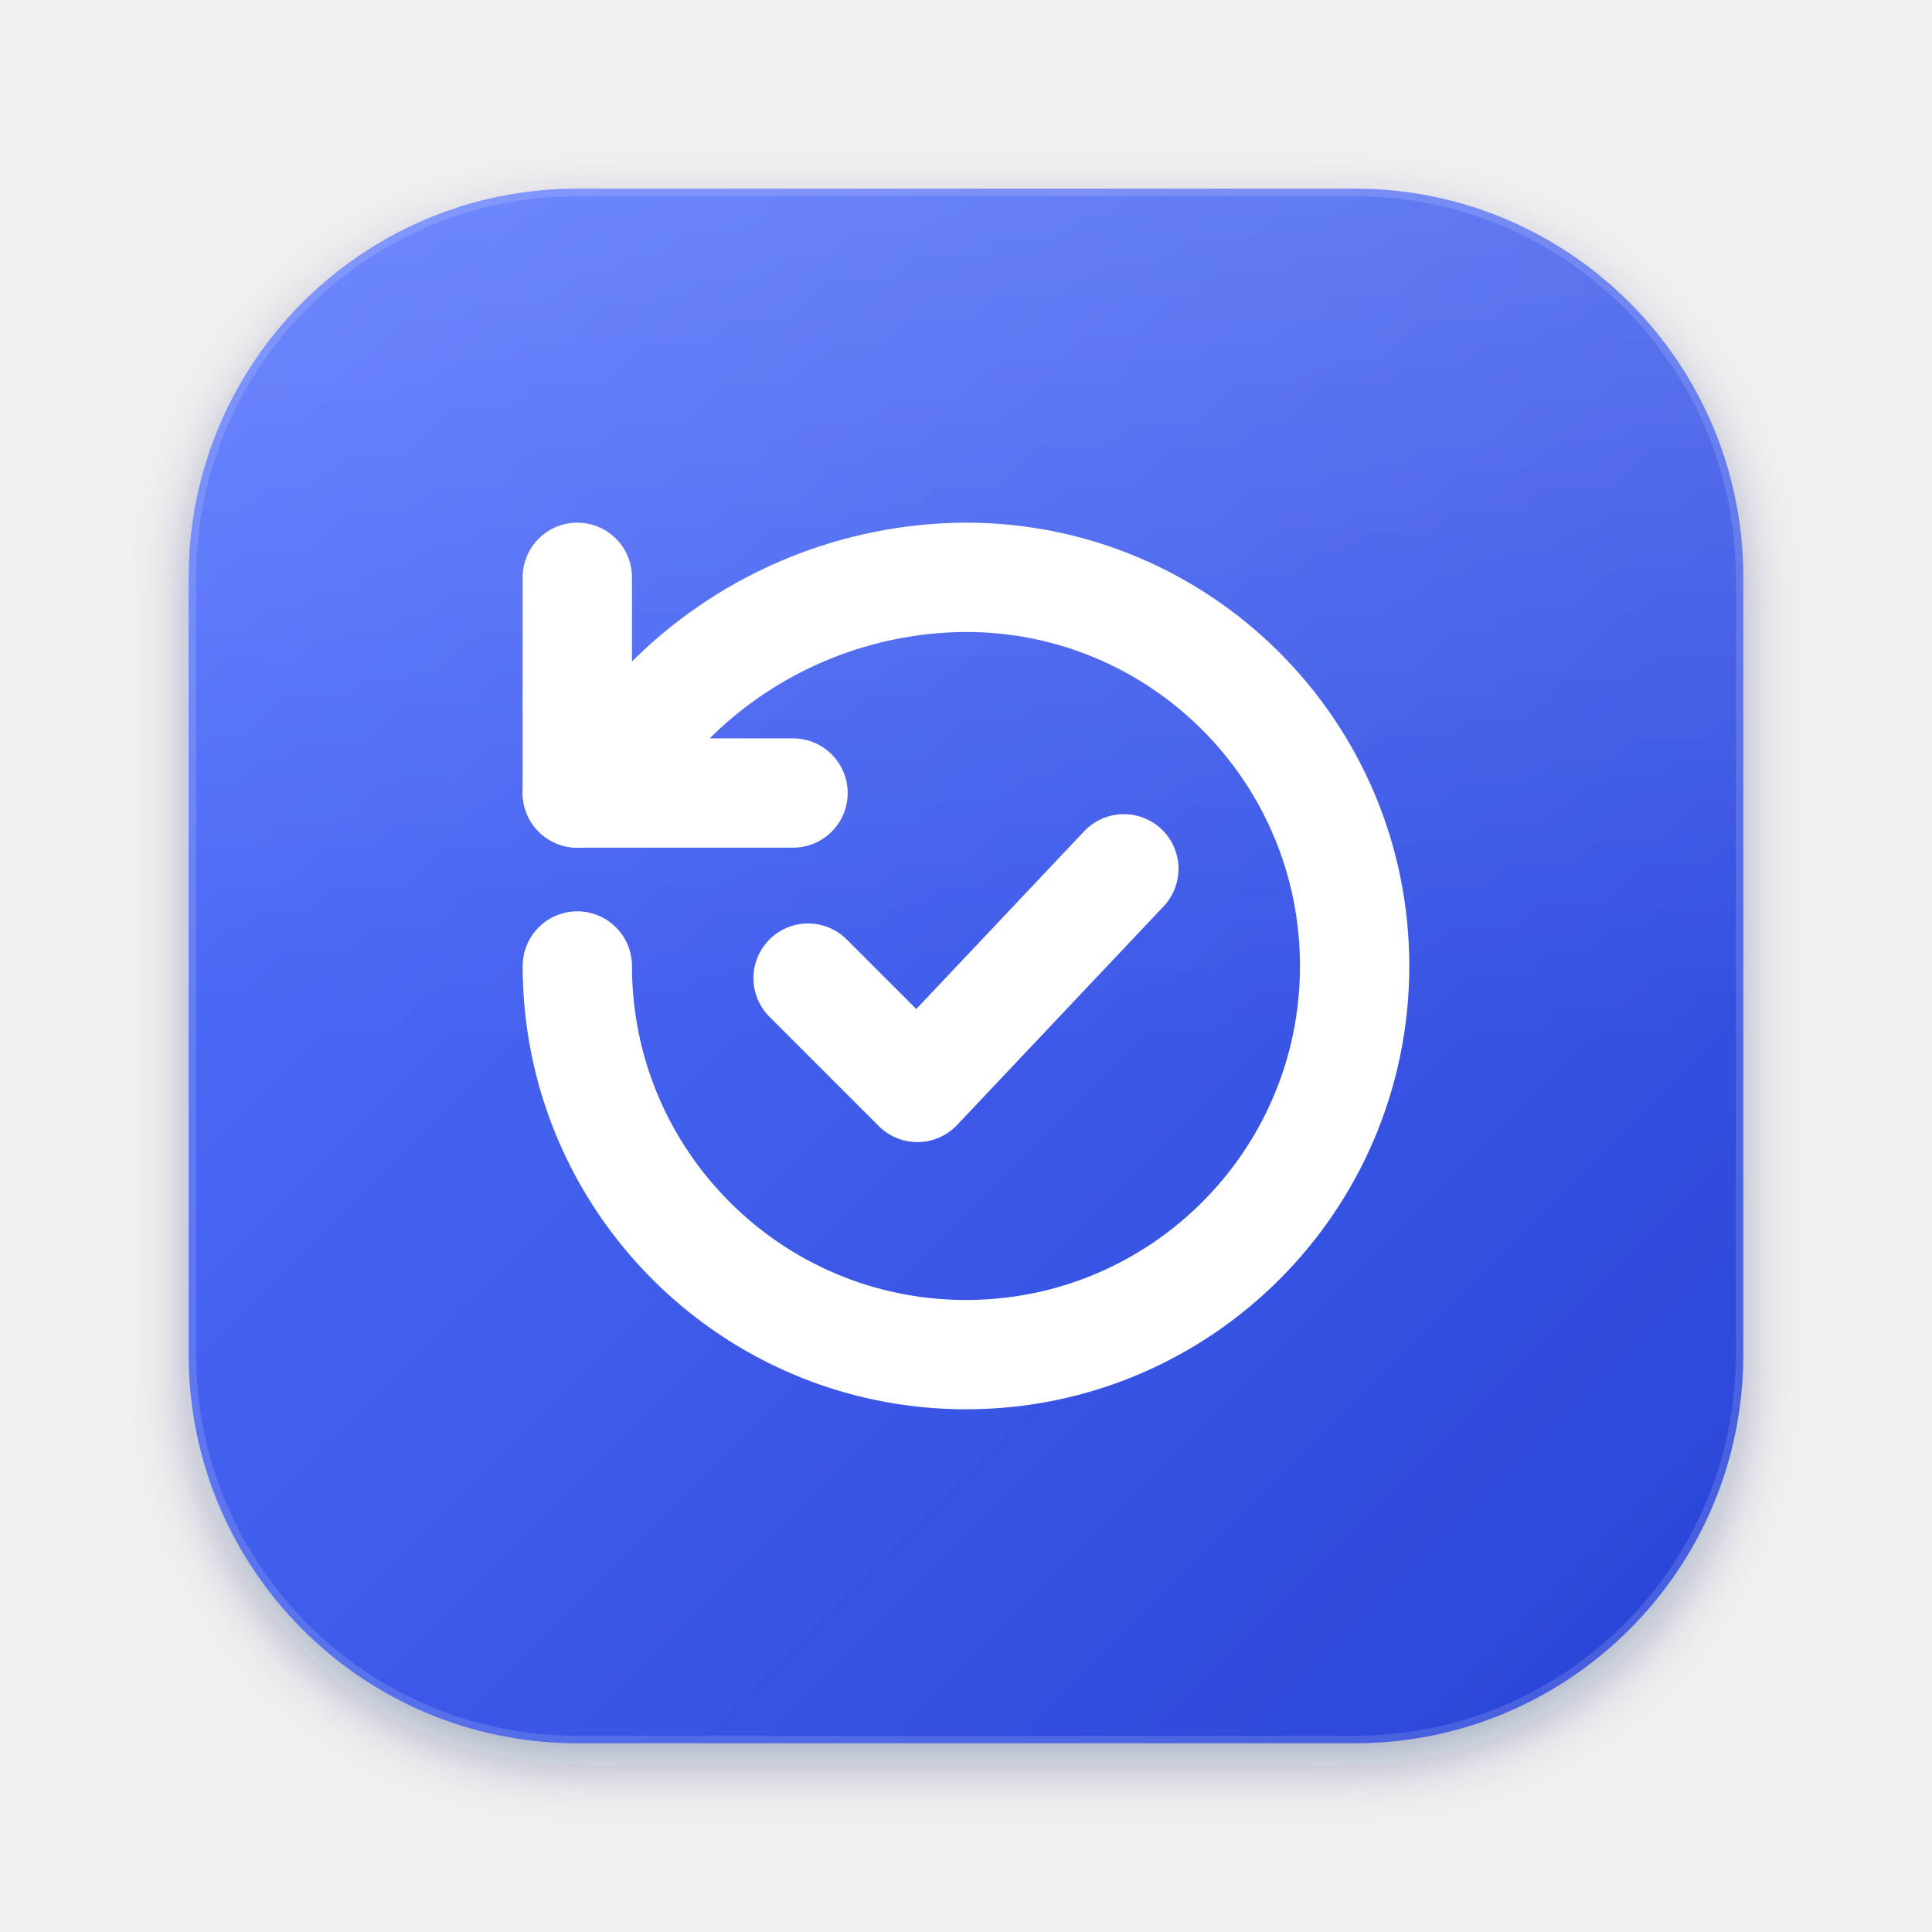
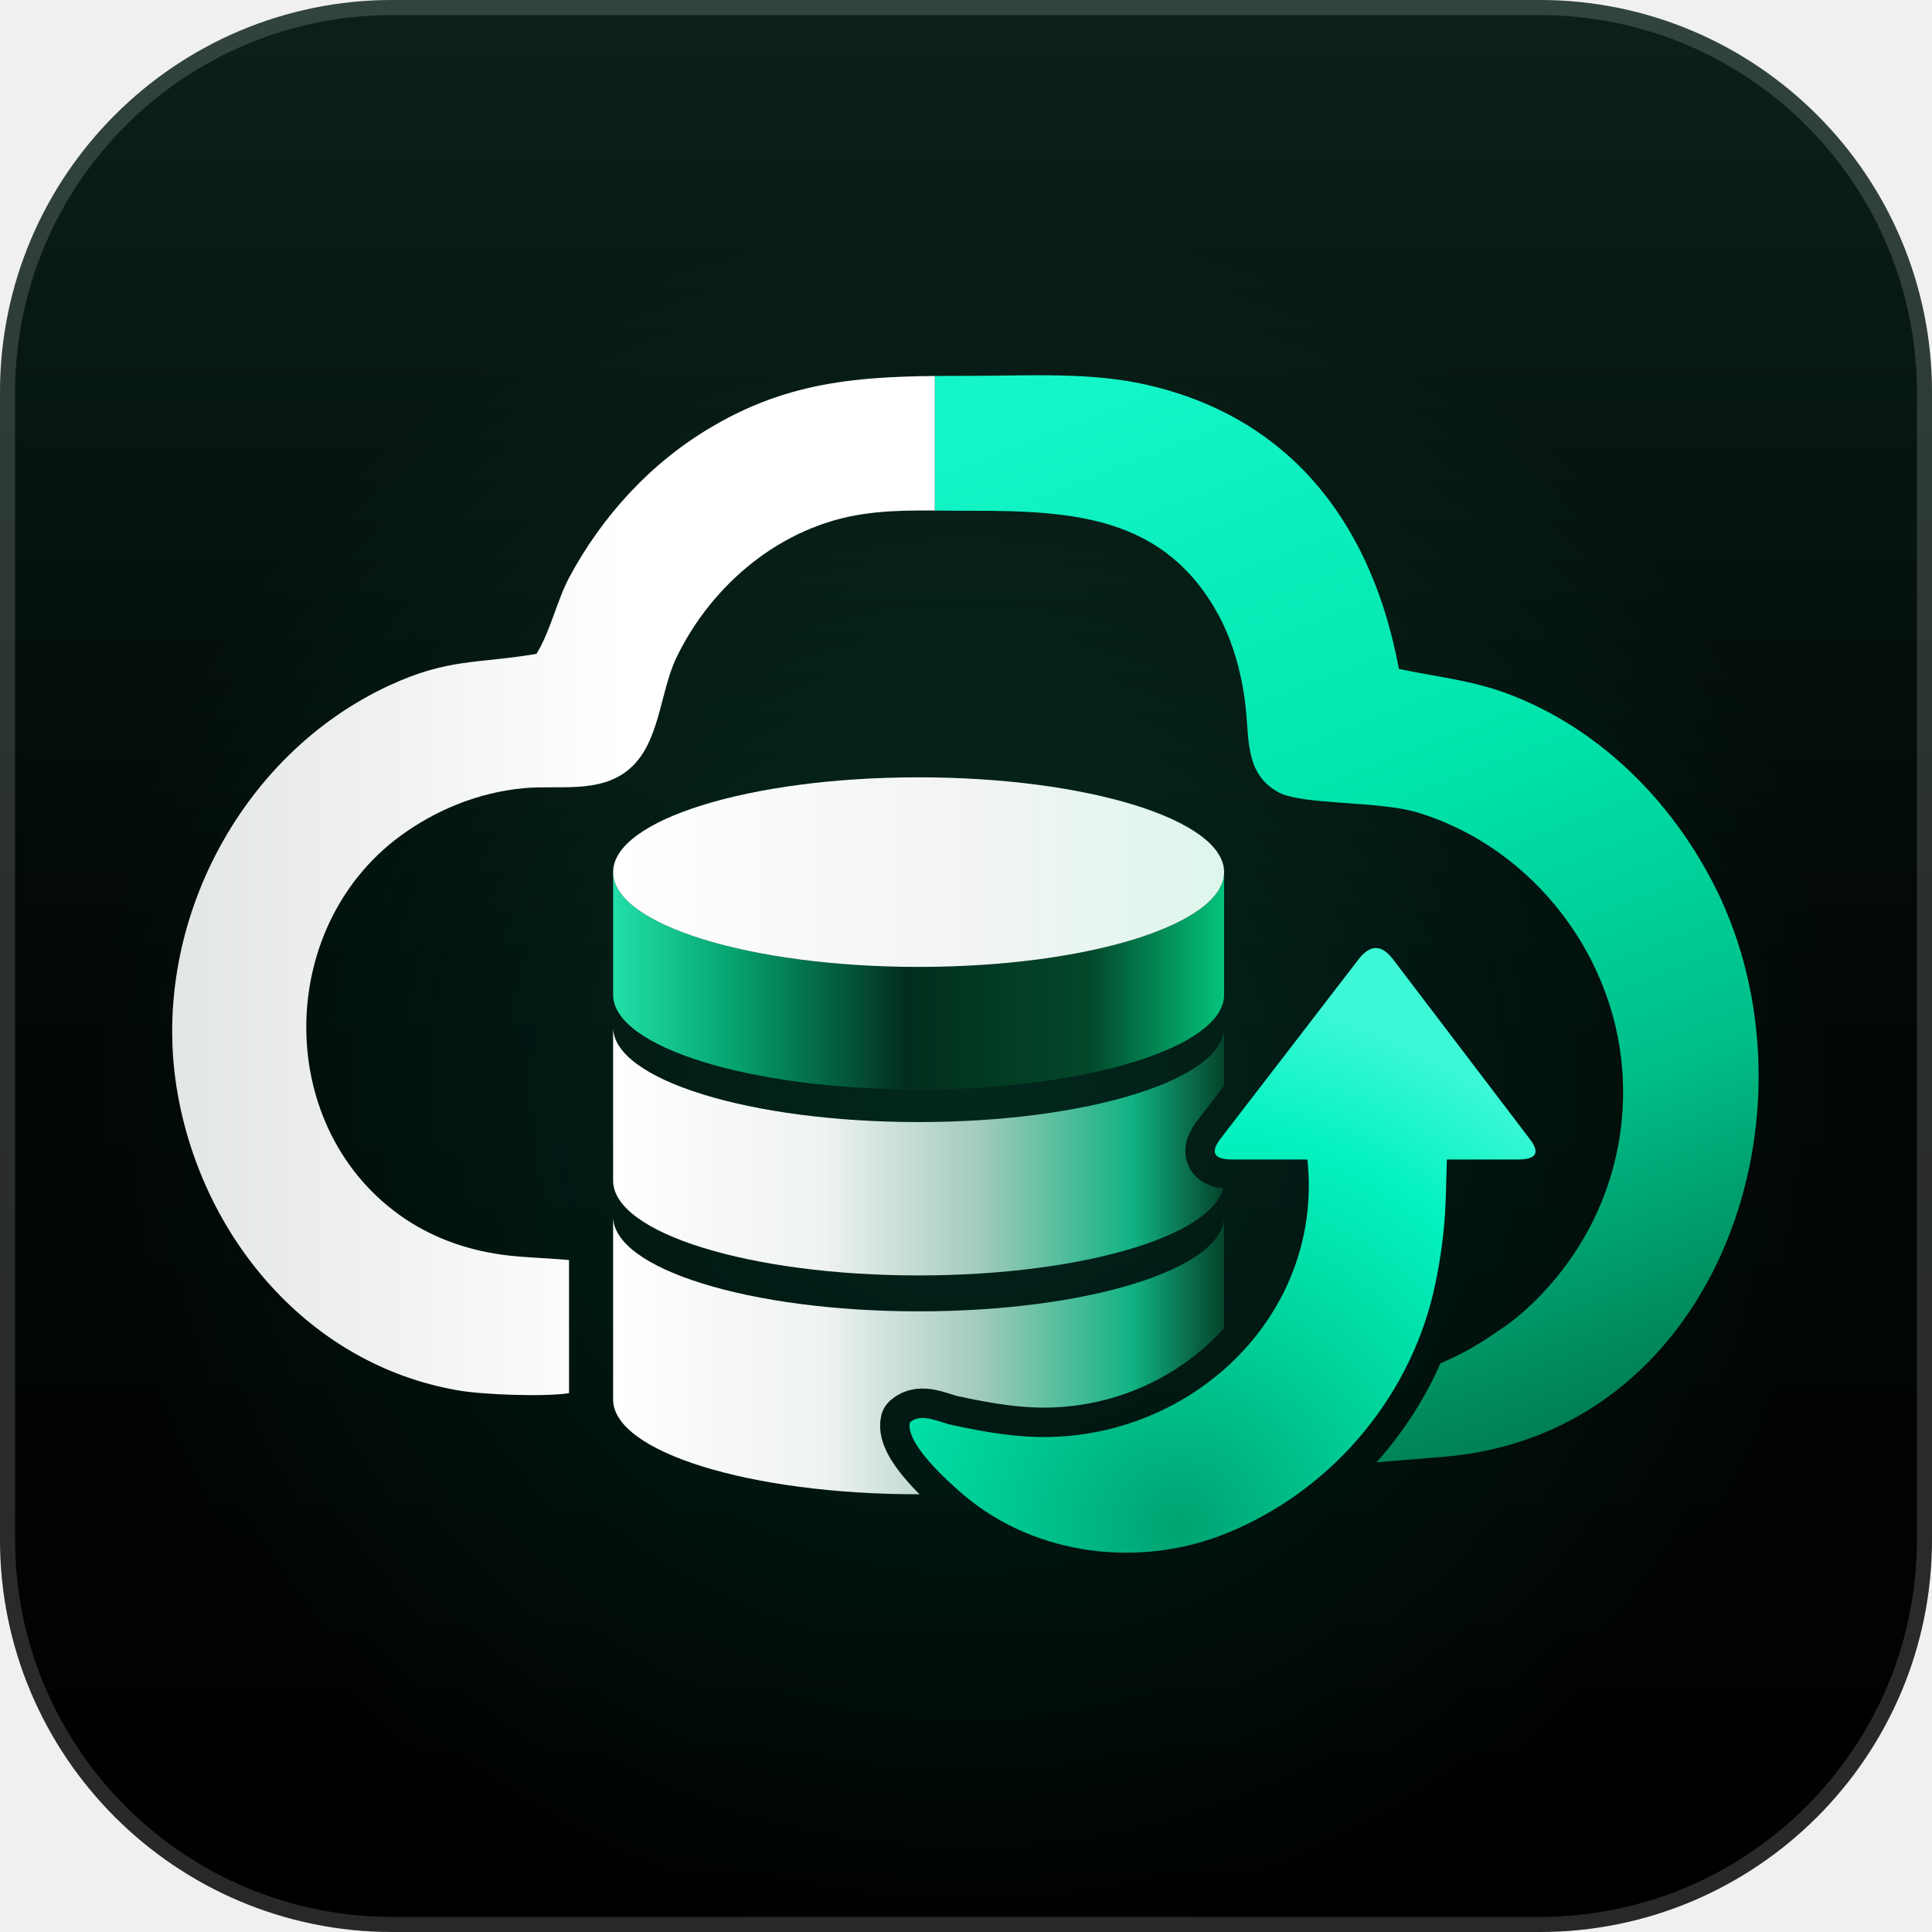
- <svg xmlns="http://www.w3.org/2000/svg" viewBox="-3.883 -3.883 39.767 39.767" width="1024" height="1024" fill="none">
+ <svg xmlns="http://www.w3.org/2000/svg" viewBox="0 0 64 64" width="1024" height="1024" fill="none" role="img" aria-label="BC Backup">
  <defs>
-     <linearGradient id="g" x1="0" y1="0" x2="32" y2="32" gradientUnits="userSpaceOnUse">
-       <stop offset="0" stop-color="#5674FF" />
-       <stop offset="1" stop-color="#2843D6" />
+     <linearGradient id="bcm-bg" x1="0" y1="0" x2="0" y2="64" gradientUnits="userSpaceOnUse">
+       <stop offset="0" stop-color="#0B2119" />
+       <stop offset=".5" stop-color="#020806" />
+       <stop offset="1" stop-color="#000" />
    </linearGradient>
-     <linearGradient id="s" x1="0" y1="0" x2="0" y2="32" gradientUnits="userSpaceOnUse">
-       <stop offset="0" stop-color="#fff" stop-opacity=".16" />
-       <stop offset=".55" stop-color="#fff" stop-opacity="0" />
+     <radialGradient id="bcm-gl" cx="32" cy="36" r="29" gradientUnits="userSpaceOnUse">
+       <stop offset="0" stop-color="#00D9A0" stop-opacity=".16" />
+       <stop offset="1" stop-color="#00D9A0" stop-opacity="0" />
+     </radialGradient>
+     <linearGradient id="bcm-w" x1="5.55" y1="0" x2="20.69" y2="0" gradientUnits="userSpaceOnUse">
+       <stop offset="0" stop-color="#E2E6E4" />
+       <stop offset="1" stop-color="#fff" />
    </linearGradient>
-     <filter id="f" x="-20%" y="-20%" width="140%" height="150%">
-       <feDropShadow dx="0" dy=".45" stdDeviation=".55" flood-color="#0B1A66" flood-opacity=".30" />
-     </filter>
+     <linearGradient id="bcm-m" x1="35.84" y1="12.5" x2="49.91" y2="48.74" gradientUnits="userSpaceOnUse">
+       <stop offset="0" stop-color="#14F6C8" />
+       <stop offset=".42" stop-color="#00E4AC" />
+       <stop offset=".72" stop-color="#00BF89" />
+       <stop offset="1" stop-color="#007A4F" />
+     </linearGradient>
+     <radialGradient id="bcm-a" cx="39.09" cy="50.64" r="17.85" gradientUnits="userSpaceOnUse">
+       <stop offset="0" stop-color="#00A271" />
+       <stop offset=".42" stop-color="#00D49B" />
+       <stop offset=".75" stop-color="#03F2C0" />
+       <stop offset="1" stop-color="#3CF8D6" />
+     </radialGradient>
+     <linearGradient id="bcm-t" x1="20.31" y1="0" x2="40.55" y2="0" gradientUnits="userSpaceOnUse">
+       <stop offset="0" stop-color="#fff" />
+       <stop offset=".6" stop-color="#F1F4F3" />
+       <stop offset="1" stop-color="#DDF6EC" />
+     </linearGradient>
+     <linearGradient id="bcm-d1" x1="20.31" y1="0" x2="40.55" y2="0" gradientUnits="userSpaceOnUse">
+       <stop offset="0" stop-color="#22E0A8" />
+       <stop offset=".2" stop-color="#05A26F" />
+       <stop offset=".48" stop-color="#022E1D" />
+       <stop offset=".78" stop-color="#03482A" />
+       <stop offset="1" stop-color="#04C47C" />
+     </linearGradient>
+     <linearGradient id="bcm-d2" x1="20.31" y1="0" x2="40.55" y2="0" gradientUnits="userSpaceOnUse">
+       <stop offset="0" stop-color="#fff" />
+       <stop offset=".35" stop-color="#EEF2F0" />
+       <stop offset=".6" stop-color="#A2CBBB" />
+       <stop offset=".85" stop-color="#11B283" />
+       <stop offset="1" stop-color="#05432A" />
+     </linearGradient>
+     <clipPath id="bcm-l">
+       <rect width="30.97" height="64" />
+     </clipPath>
+     <clipPath id="bcm-r">
+       <rect x="30.97" width="33.03" height="64" />
+     </clipPath>
+     <mask id="bcm-k" maskUnits="userSpaceOnUse" x="0" y="0" width="64" height="64">
+       <rect width="64" height="64" fill="#fff" />
+       <path d="M43.31 38.41L40.82 38.41Q39.9 38.41 40.44 37.71L44.98 31.81Q45.58 31 46.17 31.81L50.66 37.71Q51.21 38.41 50.29 38.41L47.93 38.41C47.91 39.01 47.9 39.62 47.87 40.2C47.81 41.08 47.68 41.96 47.48 42.83C46.63 46.4 44.05 49.39 40.66 50.78C37.78 51.96 34.3 51.55 31.91 49.51C31.39 49.07 29.99 47.81 30.14 47.12C30.52 46.78 31.11 47.12 31.56 47.21C32.72 47.46 33.88 47.66 35.08 47.59C39.84 47.33 43.83 43.35 43.31 38.41Z" fill="#000" stroke="#000" stroke-width="1.95" stroke-linejoin="round" />
+     </mask>
  </defs>
-   <g filter="url(#f)">
-     <rect width="32" height="32" rx="8" fill="url(#g)" />
-     <rect width="32" height="32" rx="8" fill="url(#s)" />
-     <rect x="0.078" y="0.078" width="31.845" height="31.845" rx="7.922" fill="none" stroke="#fff" stroke-opacity=".14" stroke-width="0.155" />
-     <g stroke="#fff" stroke-width="2.25" stroke-linecap="round" stroke-linejoin="round" fill="none">
-       <path d="M8 16a8 8 0 1 0 8-8 8.67 8.67 0 0 0-5.99 2.44L8 12.44" />
-       <path d="M8 8v4.44h4.44" />
-       <path d="M12.75 16.25l2.25 2.25 4.25-4.5" />
-     </g>
+   <rect width="64" height="64" rx="13" fill="url(#bcm-bg)" />
+   <rect width="64" height="64" rx="13" fill="url(#bcm-gl)" />
+   <rect x="0.25" y="0.25" width="63.5" height="63.5" rx="12.75" fill="none" stroke="#fff" stroke-opacity="0.16" stroke-width="0.5" />
+   <g mask="url(#bcm-k)">
+     <path d="M46.34 22.16C47.53 22.41 48.7 22.53 49.86 22.95C53.08 24.13 55.6 26.74 57.02 29.81C60.4 37.23 56.7 47.55 47.8 48.26L44.5 48.53L45.73 45.76A9.72 9.72 0 0 0 49.61 44.1C50.14 43.77 50.65 43.31 51.08 42.86C52.89 40.95 53.86 38.45 53.76 35.81C53.62 31.77 50.81 28.07 46.94 26.91C45.69 26.53 43.14 26.67 42.36 26.25C41.27 25.66 41.38 24.55 41.27 23.48C41.16 22.43 40.88 21.35 40.39 20.42C38.62 17.11 35.58 16.92 32.22 16.92C31.02 16.93 29.79 16.85 28.6 17.03C25.88 17.42 23.57 19.36 22.4 21.8C21.85 22.96 21.86 24.63 20.83 25.49C19.86 26.3 18.51 26 17.34 26.11C15.86 26.25 14.45 26.82 13.25 27.7C9.09 30.77 9.08 37.45 13.41 40.37C14.44 41.06 15.61 41.45 16.84 41.59C17.45 41.66 18.2 41.68 18.85 41.74L18.85 46.15C18.04 46.28 15.91 46.2 15.13 46.05C10.24 45.19 6.74 41.03 5.89 36.26C4.91 30.82 7.88 25.02 12.91 22.7C14.86 21.8 15.82 21.99 17.77 21.66C18.23 20.92 18.43 19.95 18.84 19.16C19.94 17.09 21.59 15.29 23.63 14.11C26.43 12.47 29.01 12.45 32.16 12.45C34.15 12.45 36.19 12.31 38.13 12.78C42.91 13.93 45.48 17.52 46.34 22.16Z" fill="url(#bcm-w)" clip-path="url(#bcm-l)" />
+     <path d="M46.34 22.16C47.53 22.41 48.7 22.53 49.86 22.95C53.08 24.13 55.6 26.74 57.02 29.81C60.4 37.23 56.7 47.55 47.8 48.26L44.5 48.53L45.73 45.76A9.72 9.72 0 0 0 49.61 44.1C50.14 43.77 50.65 43.31 51.08 42.86C52.89 40.95 53.86 38.45 53.76 35.81C53.62 31.77 50.81 28.07 46.94 26.91C45.69 26.53 43.14 26.67 42.36 26.25C41.27 25.66 41.38 24.55 41.27 23.48C41.16 22.43 40.88 21.35 40.39 20.42C38.62 17.11 35.58 16.92 32.22 16.92C31.02 16.93 29.79 16.85 28.6 17.03C25.88 17.42 23.57 19.36 22.4 21.8C21.85 22.96 21.86 24.63 20.83 25.49C19.86 26.3 18.51 26 17.34 26.11C15.86 26.25 14.45 26.82 13.25 27.7C9.09 30.77 9.08 37.45 13.41 40.37C14.44 41.06 15.61 41.45 16.84 41.59C17.45 41.66 18.2 41.68 18.85 41.74L18.85 46.15C18.04 46.28 15.91 46.2 15.13 46.05C10.24 45.19 6.74 41.03 5.89 36.26C4.91 30.82 7.88 25.02 12.91 22.7C14.86 21.8 15.82 21.99 17.77 21.66C18.23 20.92 18.43 19.95 18.84 19.16C19.94 17.09 21.59 15.29 23.63 14.11C26.43 12.47 29.01 12.45 32.16 12.45C34.15 12.45 36.19 12.31 38.13 12.78C42.91 13.93 45.48 17.52 46.34 22.16Z" fill="url(#bcm-m)" clip-path="url(#bcm-r)" />
+     <path d="M20.31 40.3A10.12 3.14 0 0 0 40.55 40.3L40.55 46.36A10.12 3.14 0 0 1 20.31 46.36Z" fill="url(#bcm-d2)" />
+     <path d="M20.31 34.03A10.12 3.14 0 0 0 40.55 34.03L40.55 39.11A10.12 3.14 0 0 1 20.31 39.11Z" fill="url(#bcm-d2)" />
+     <path d="M20.31 28.89A10.12 3.14 0 0 0 40.55 28.89L40.55 32.95A10.12 3.14 0 0 1 20.31 32.95Z" fill="url(#bcm-d1)" />
+     <ellipse cx="30.43" cy="28.89" rx="10.12" ry="3.14" fill="url(#bcm-t)" />
  </g>
+   <path d="M43.31 38.41L40.82 38.41Q39.9 38.41 40.44 37.71L44.98 31.81Q45.58 31 46.17 31.81L50.66 37.71Q51.21 38.41 50.29 38.41L47.93 38.41C47.91 39.01 47.9 39.62 47.87 40.2C47.81 41.08 47.68 41.96 47.48 42.83C46.63 46.4 44.05 49.39 40.66 50.78C37.78 51.96 34.3 51.55 31.91 49.51C31.39 49.07 29.99 47.81 30.14 47.12C30.52 46.78 31.11 47.12 31.56 47.21C32.72 47.46 33.88 47.66 35.08 47.59C39.84 47.33 43.83 43.35 43.31 38.41Z" fill="url(#bcm-a)" />
</svg>
